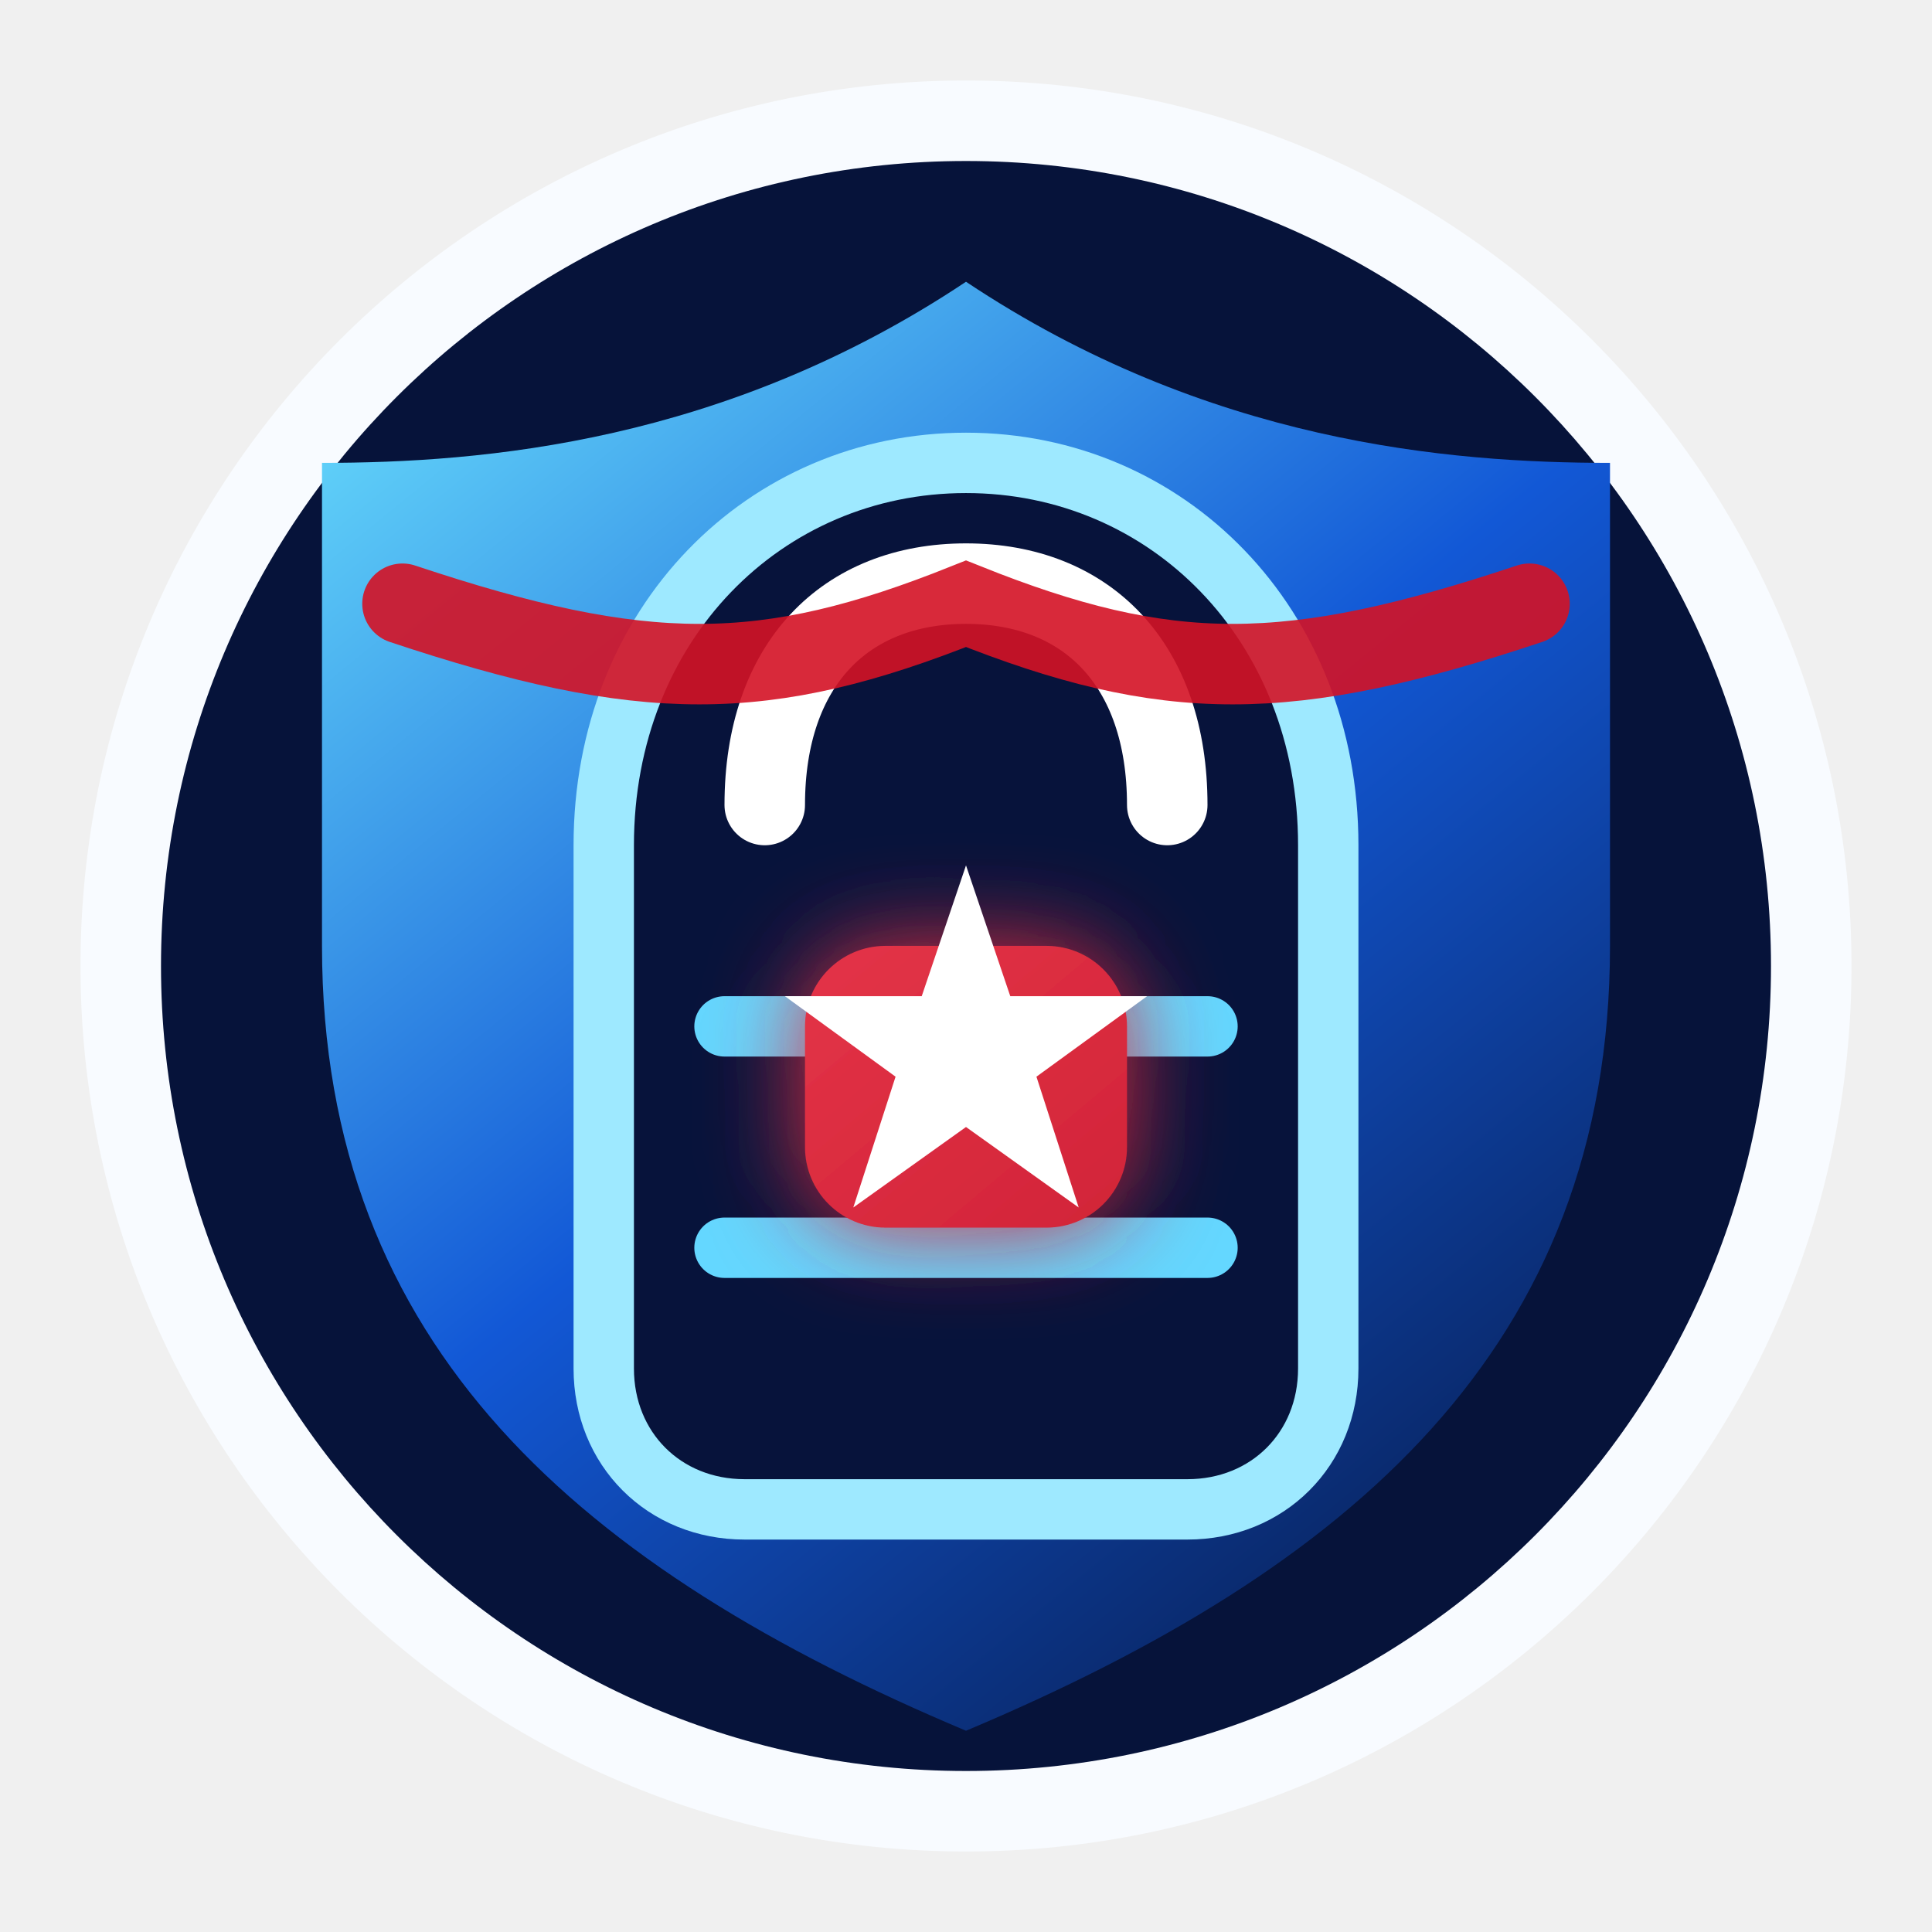
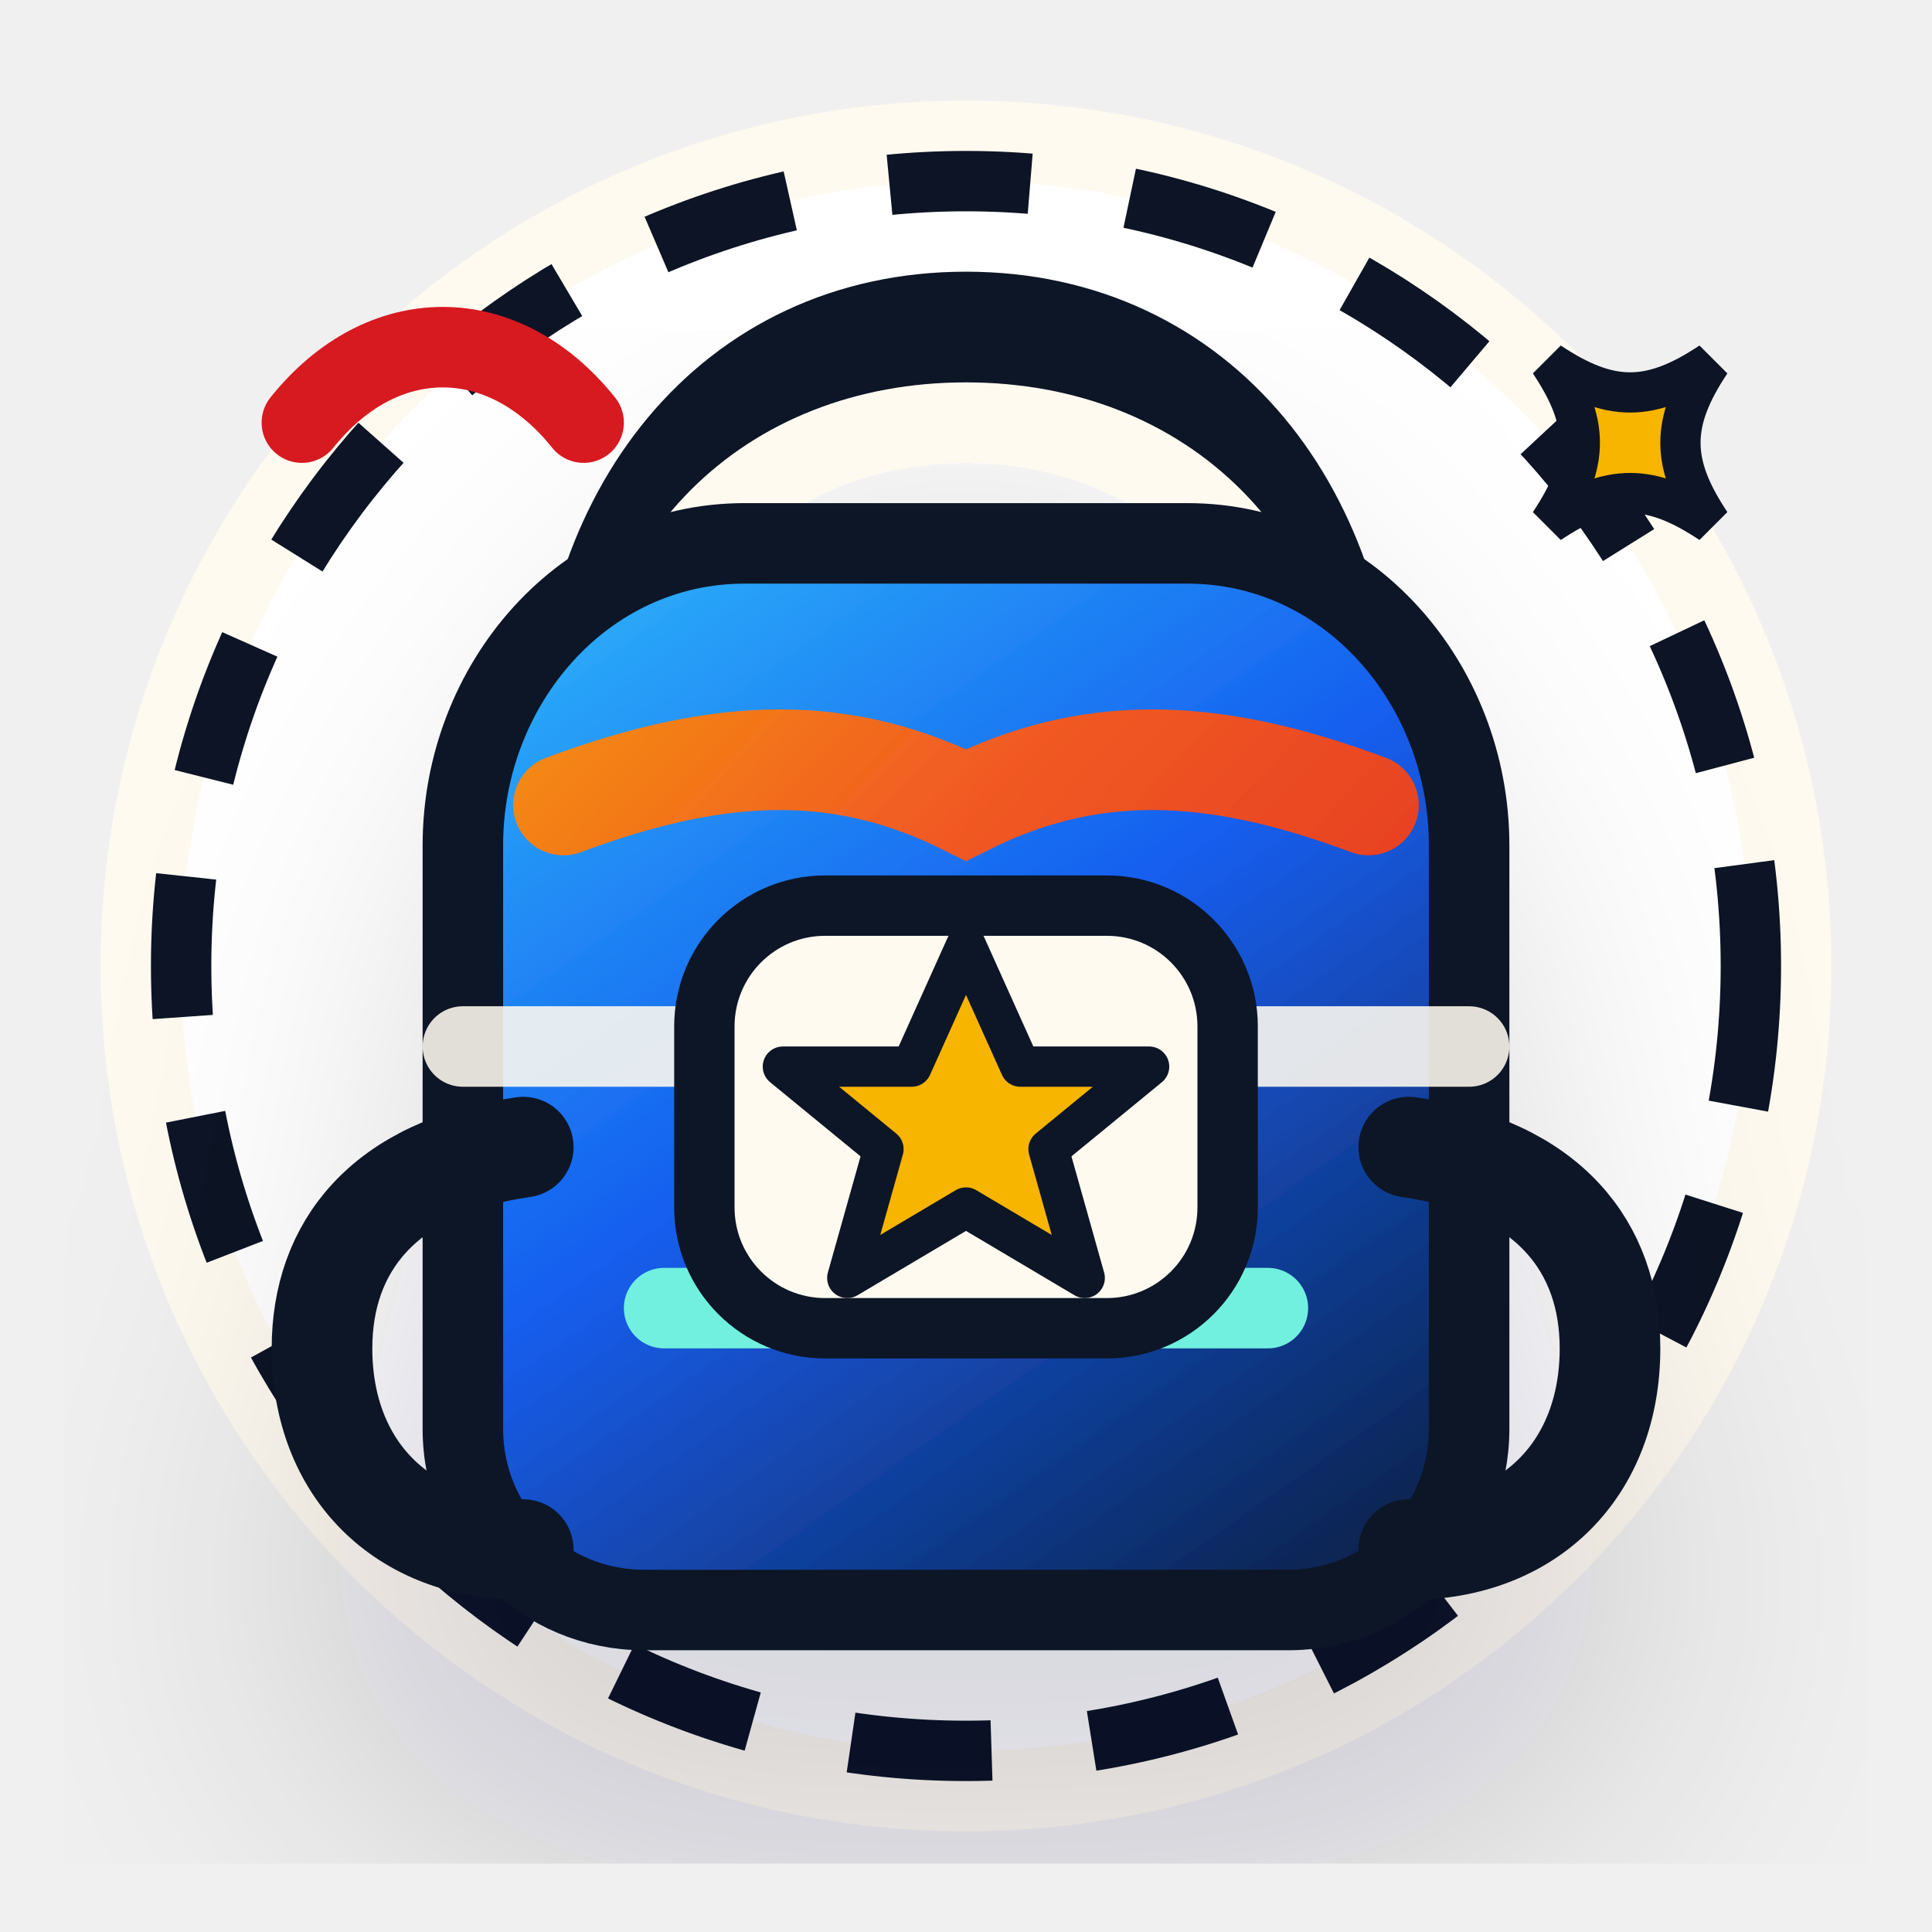
- <svg xmlns="http://www.w3.org/2000/svg" viewBox="0 0 96 96" role="img" aria-labelledby="logoTitle">
+ <svg xmlns="http://www.w3.org/2000/svg" viewBox="0 0 96 96" role="img" aria-labelledby="logoTitle logoDesc">
  <defs>
-     <linearGradient id="logoBlue" x1="18" y1="11" x2="80" y2="87" gradientUnits="userSpaceOnUse">
-       <stop offset="0" stop-color="#6ee7ff" />
-       <stop offset=".48" stop-color="#1258d6" />
-       <stop offset="1" stop-color="#06133a" />
+     <linearGradient id="packBody" x1="25" y1="14" x2="74" y2="84" gradientUnits="userSpaceOnUse">
+       <stop offset="0" stop-color="#37d7ff" />
+       <stop offset=".5" stop-color="#155eef" />
+       <stop offset="1" stop-color="#0c1425" />
    </linearGradient>
-     <linearGradient id="logoRed" x1="24" y1="20" x2="76" y2="82" gradientUnits="userSpaceOnUse">
-       <stop offset="0" stop-color="#ff4a5f" />
-       <stop offset="1" stop-color="#b80f22" />
+     <linearGradient id="rainbow" x1="20" y1="20" x2="78" y2="76" gradientUnits="userSpaceOnUse">
+       <stop offset="0" stop-color="#f7b500" />
+       <stop offset=".42" stop-color="#f15a24" />
+       <stop offset="1" stop-color="#d71920" />
    </linearGradient>
-     <filter id="softGlow" x="-40%" y="-40%" width="180%" height="180%">
-       <feGaussianBlur stdDeviation="2.4" result="blur" />
-       <feMerge>
-         <feMergeNode in="blur" />
-         <feMergeNode in="SourceGraphic" />
-       </feMerge>
+     <filter id="stickerShadow" x="-20%" y="-20%" width="140%" height="140%">
+       <feDropShadow dx="0" dy="7" stdDeviation="0" flood-color="#0c1425" flood-opacity=".12" />
+       <feDropShadow dx="0" dy="12" stdDeviation="8" flood-color="#0c1425" flood-opacity=".16" />
    </filter>
  </defs>
-   <circle cx="48" cy="48" r="44" fill="#f8fbff" />
-   <circle cx="48" cy="48" r="40" fill="#06133a" />
-   <path d="M48 14c12 8 24 9 32 9v24c0 20-13 31-32 39-19-8-32-19-32-39V23c8 0 20-1 32-9Z" fill="url(#logoBlue)" />
-   <path d="M30 42c0-11 8-19 18-19s18 8 18 19v26c0 4-3 7-7 7H37c-4 0-7-3-7-7V42Z" fill="#07133b" stroke="#9ee9ff" stroke-width="3" />
-   <path d="M38 40c0-7 4-11 10-11s10 4 10 11" fill="none" stroke="#ffffff" stroke-width="4" stroke-linecap="round" />
-   <path d="M36 51h24" stroke="#64d7ff" stroke-width="3" stroke-linecap="round" />
-   <path d="M36 62h24" stroke="#64d7ff" stroke-width="3" stroke-linecap="round" />
-   <rect x="40" y="47" width="16" height="14" rx="4" fill="url(#logoRed)" filter="url(#softGlow)" />
-   <path d="m48 43 2.2 6.5h6.8l-5.5 4 2.1 6.5-5.6-4-5.6 4 2.1-6.5-5.5-4h6.8L48 43Z" fill="#fff" />
-   <path d="M20 30c12 4 18 4 28 0 10 4 16 4 28 0" fill="none" stroke="#d41225" stroke-width="4" stroke-linecap="round" opacity=".9" />
+   <circle cx="48" cy="48" r="43" fill="#fffaf0" />
+   <circle cx="48" cy="48" r="39" fill="#fff" stroke="#0c1425" stroke-width="3" stroke-dasharray="7 5" />
+   <g filter="url(#stickerShadow)">
+     <path d="M30 38c0-12 7-21 18-21s18 9 18 21" fill="none" stroke="#0c1425" stroke-width="7" stroke-linecap="round" />
+     <path d="M31 38c0-10 7-17 17-17s17 7 17 17" fill="none" stroke="#fffaf0" stroke-width="4" stroke-linecap="round" />
+     <path d="M23 42c0-8 6-15 14-15h22c8 0 14 7 14 15v29c0 5-4 9-9 9H32c-5 0-9-4-9-9V42Z" fill="url(#packBody)" stroke="#0c1425" stroke-width="4" />
+     <path d="M23 52h50" stroke="#fffaf0" stroke-width="4" stroke-linecap="round" opacity=".88" />
+     <path d="M33 65h30" stroke="#71f0df" stroke-width="4" stroke-linecap="round" />
+     <path d="M28 40c8-3 14-3 20 0 6-3 12-3 20 0" fill="none" stroke="url(#rainbow)" stroke-width="5" stroke-linecap="round" />
+     <rect x="35" y="45" width="26" height="21" rx="6" fill="#fffaf0" stroke="#0c1425" stroke-width="3" />
+     <path d="m48 47 2.7 6h6.4l-5 4.1 1.8 6.4-5.9-3.5-5.9 3.5 1.8-6.4-5-4.1h6.4L48 47Z" fill="#f7b500" stroke="#0c1425" stroke-linejoin="round" stroke-width="2" />
+     <path d="M70 57c7 1 10 5 10 10 0 6-4 10-10 10" fill="none" stroke="#0c1425" stroke-width="5" stroke-linecap="round" />
+     <path d="M26 57c-7 1-10 5-10 10 0 6 4 10 10 10" fill="none" stroke="#0c1425" stroke-width="5" stroke-linecap="round" />
+   </g>
+   <path d="M77 18c3 2 5 2 8 0-2 3-2 5 0 8-3-2-5-2-8 0 2-3 2-5 0-8Z" fill="#f7b500" stroke="#0c1425" stroke-width="2" />
+   <path d="M15 21c4-5 10-5 14 0" fill="none" stroke="#d71920" stroke-width="4" stroke-linecap="round" />
</svg>
